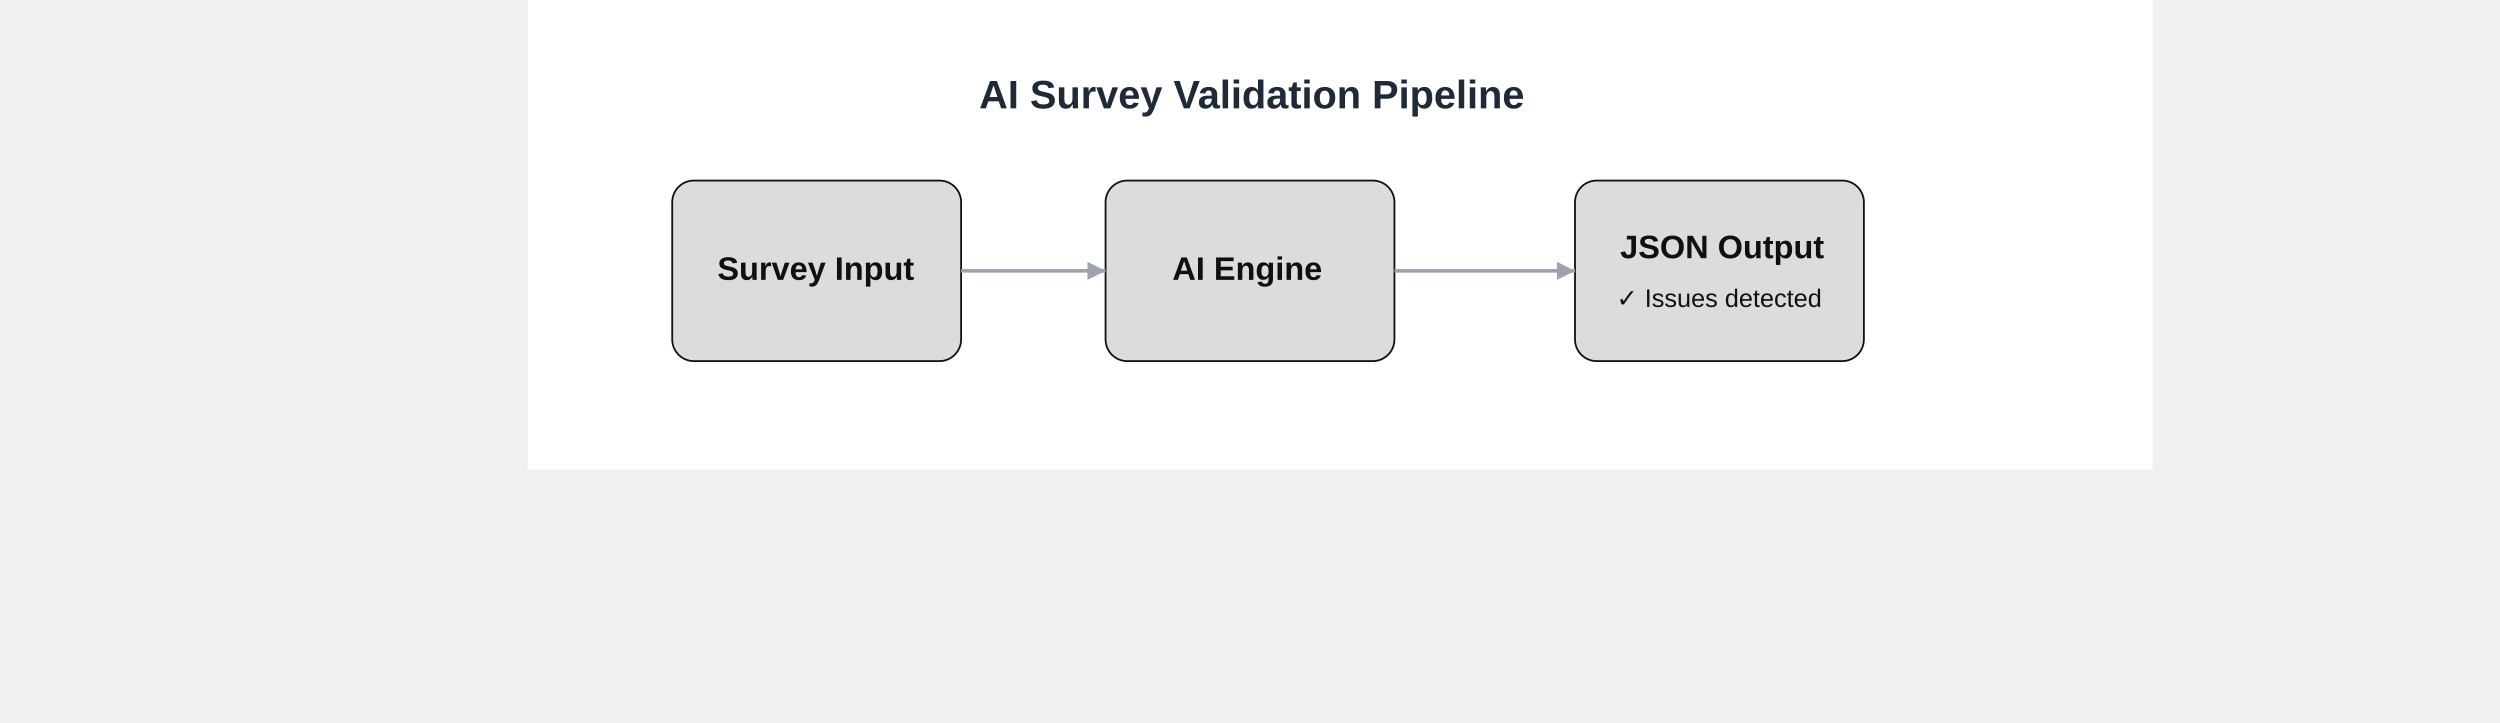
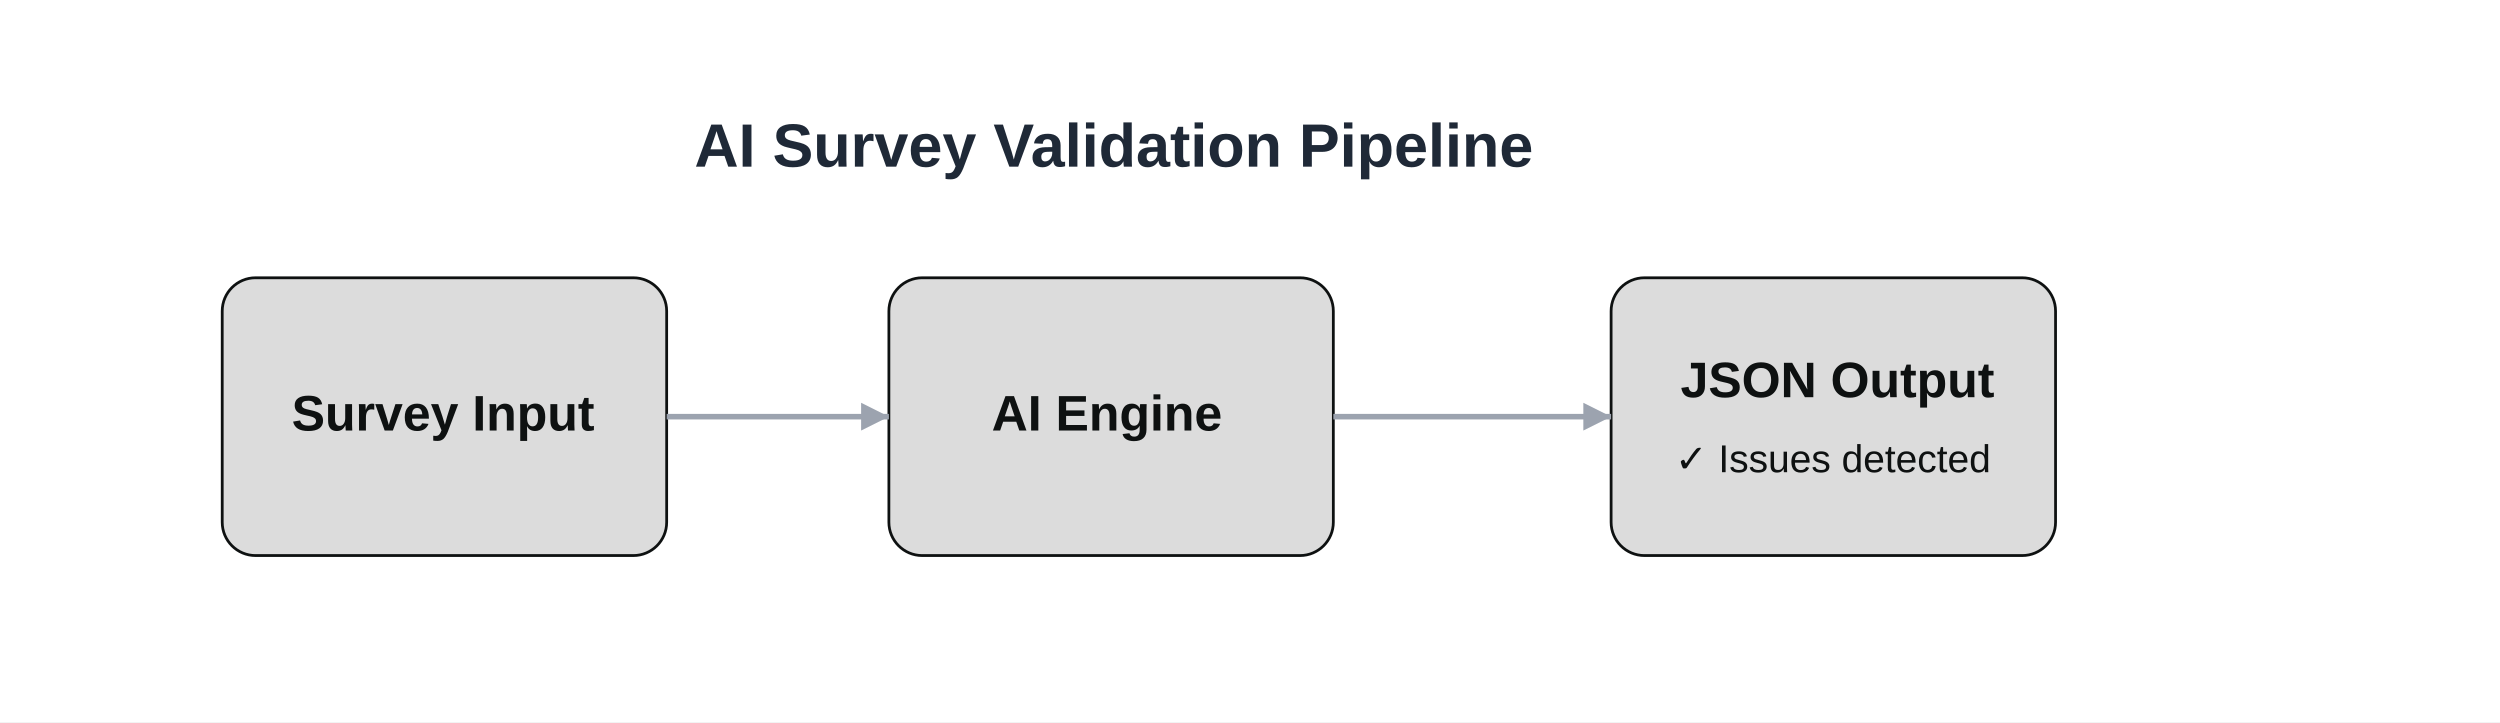
- <svg xmlns="http://www.w3.org/2000/svg" width="900" height="260" viewBox="0 0 800 400">
+ <svg xmlns="http://www.w3.org/2000/svg" width="900" height="260" viewBox="0 0 900 260">
  <rect width="900" height="260" fill="#ffffff" />
  <text x="250" y="60" fill="#1f2937" font-size="22" font-family="Arial" font-weight="bold">
    AI Survey Validation Pipeline
</text>
  <rect x="80" y="100" rx="12" ry="12" width="160" height="100" fill="#DCDCDC" stroke="#0e1111" />
  <text x="105" y="155" fill="#0e1111" font-size="18" font-family="Arial" font-weight="bold">
    Survey Input
  </text>
  <rect x="320" y="100" rx="12" ry="12" width="160" height="100" fill="#DCDCDC" stroke="#0e1111" />
  <text x="357" y="155" fill="#0e1111" font-size="18" font-family="Arial" font-weight="bold">
    AI Engine
  </text>
  <rect x="580" y="100" rx="12" ry="12" width="160" height="100" fill="#DCDCDC" stroke="#0e1111" />
  <text x="605" y="143" fill="#0e1111" font-size="18" font-family="Arial" font-weight="bold">
    JSON Output
  </text>
  <text x="603" y="170" fill="#0e1111" font-size="14" font-family="Arial">
    ✓ Issues detected
  </text>
  <line x1="240" y1="150" x2="320" y2="150" stroke="#9ca3af" stroke-width="2" />
  <polygon points="320,150 310,145 310,155" fill="#9ca3af" />
  <line x1="480" y1="150" x2="580" y2="150" stroke="#9ca3af" stroke-width="2" />
  <polygon points="580,150 570,145 570,155" fill="#9ca3af" />
</svg>
